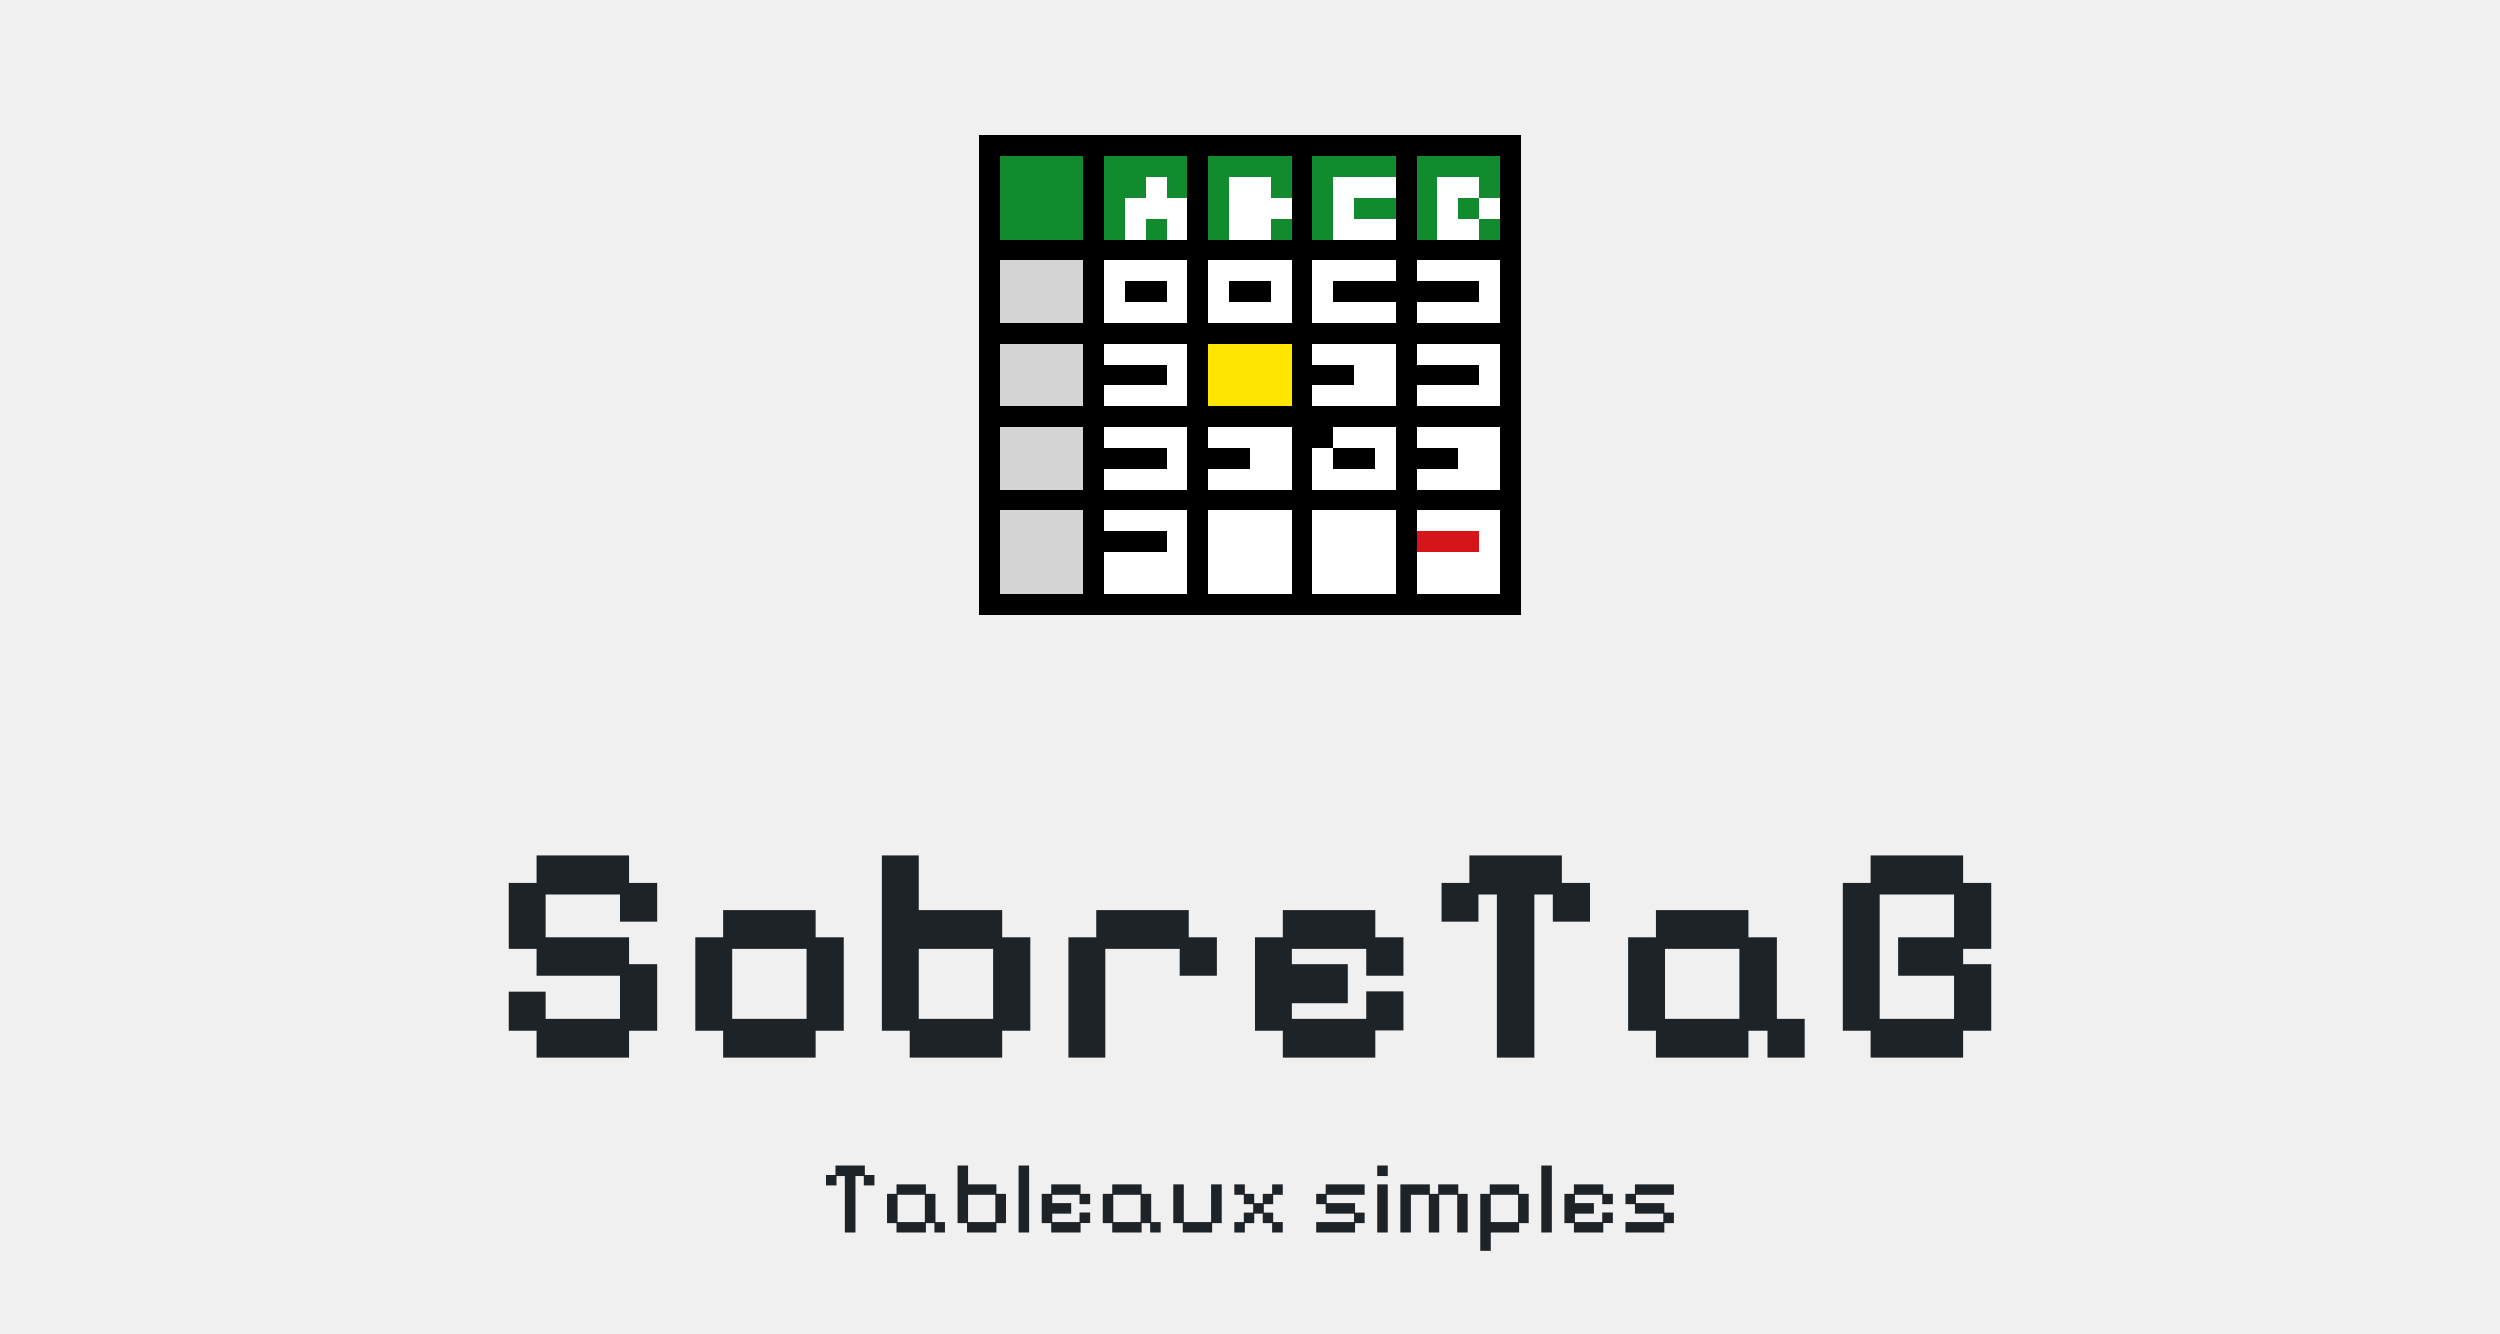
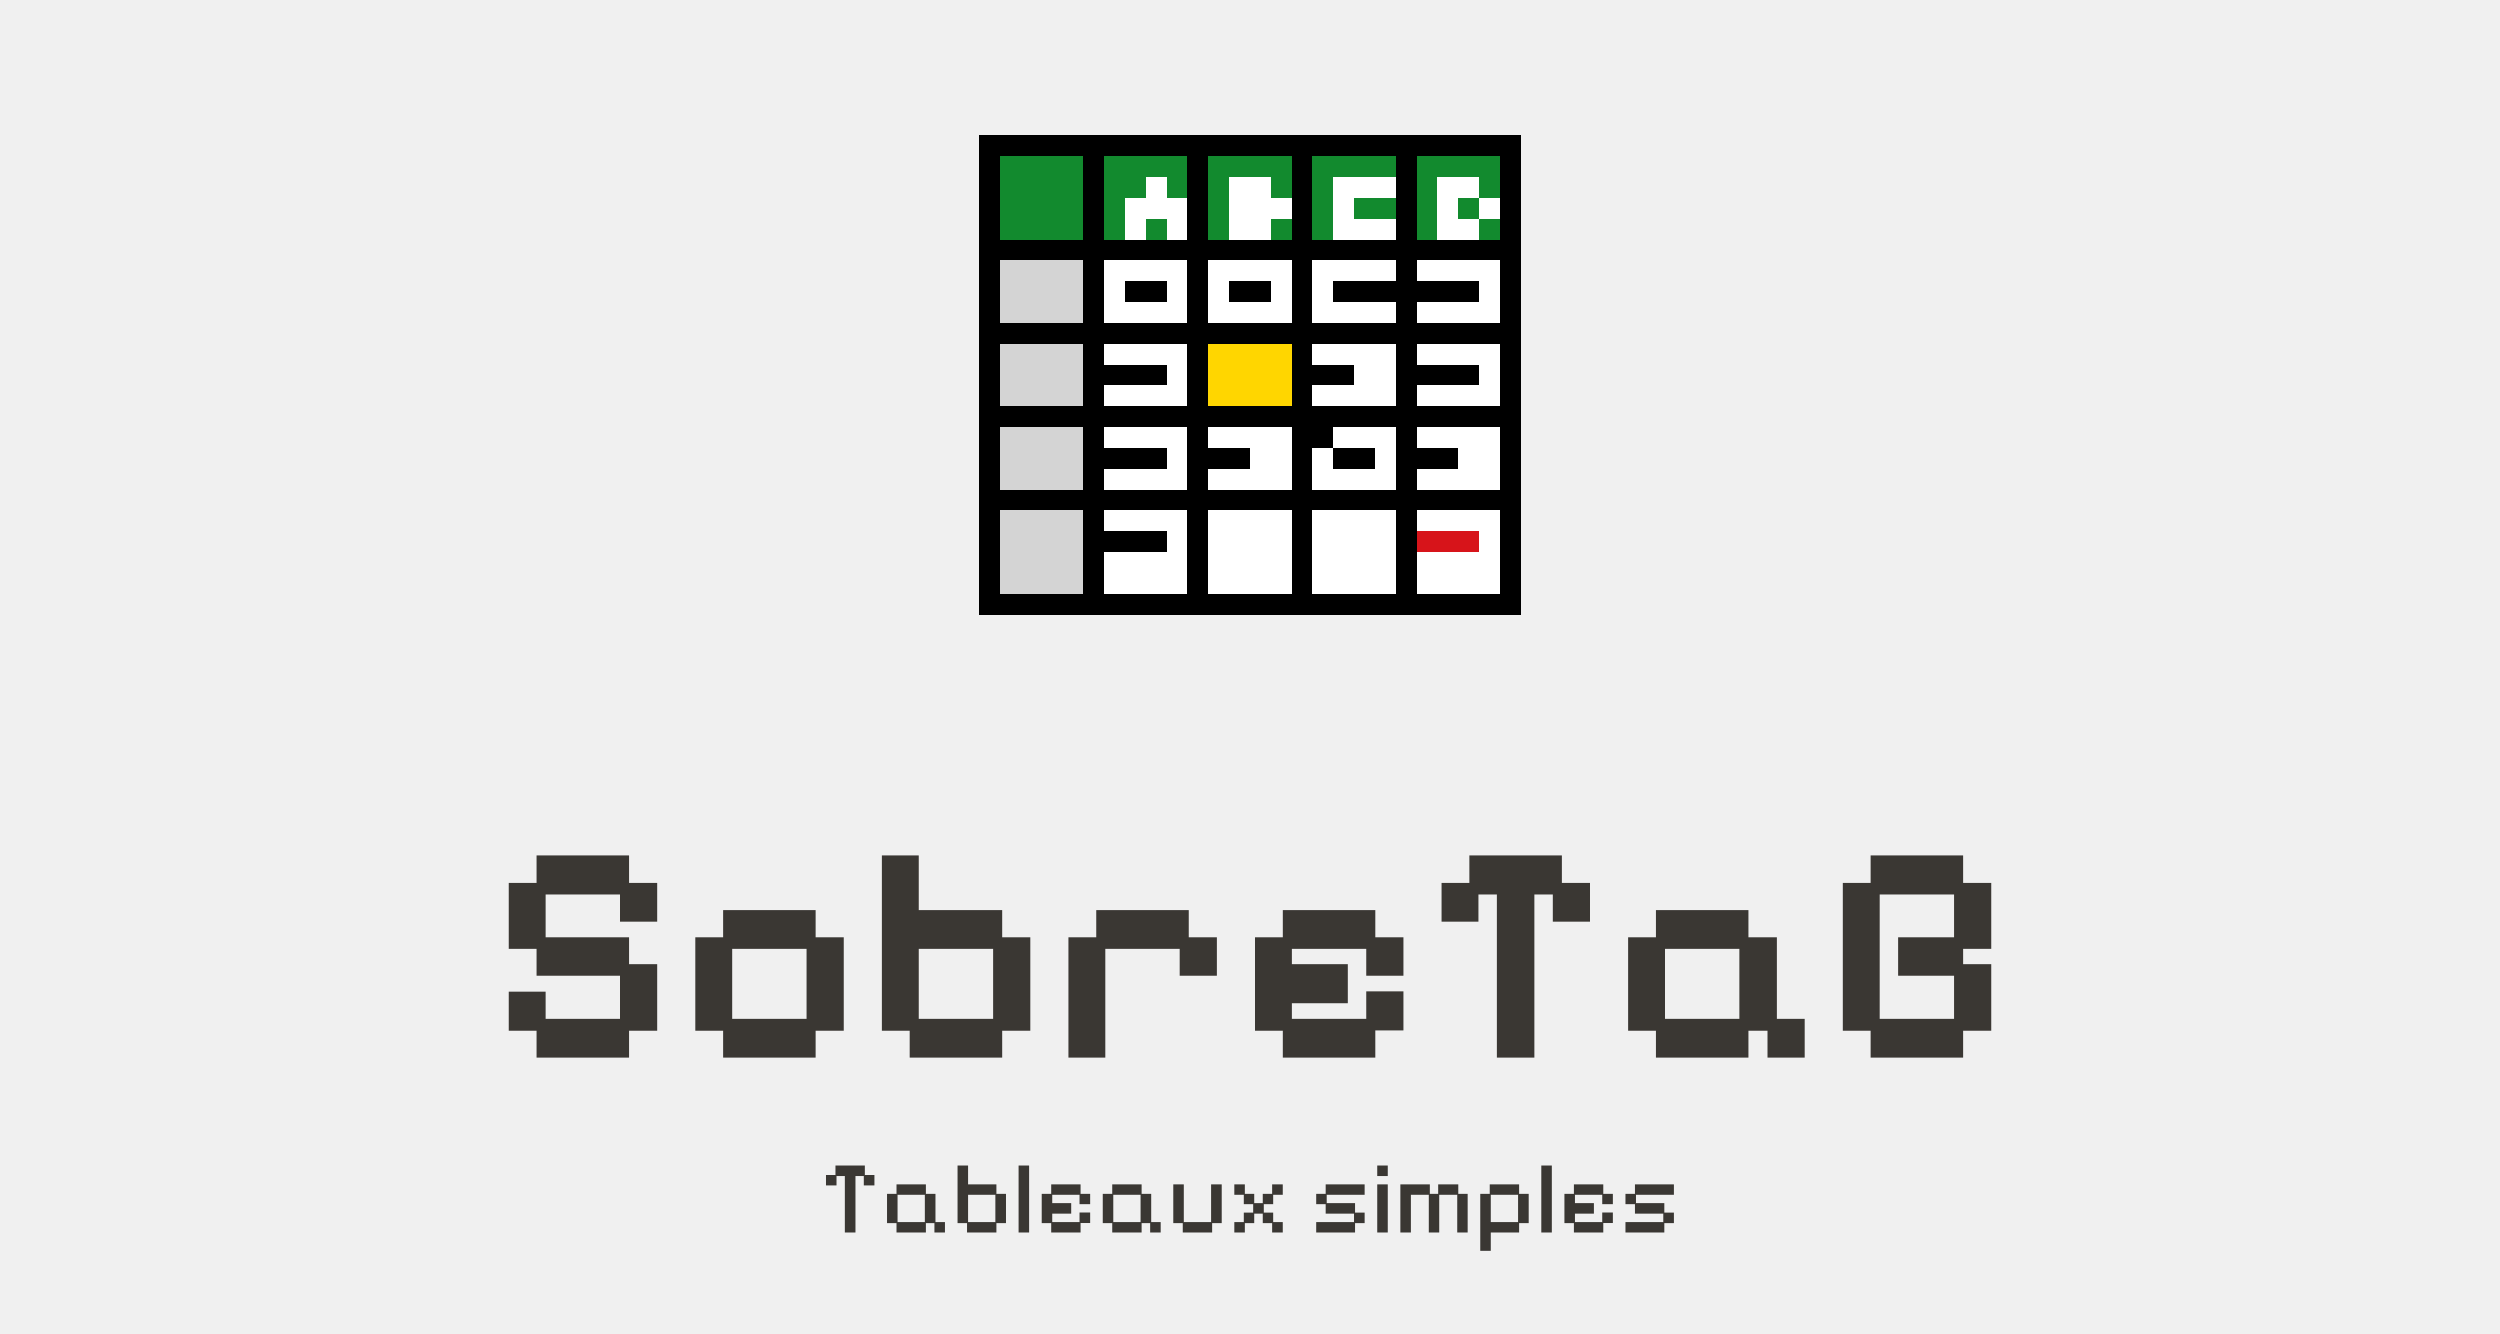
<svg xmlns="http://www.w3.org/2000/svg" viewBox="0 0 960 512" width="960" height="512">
  <g transform="translate(352 20) scale(8)" shape-rendering="crispEdges">
    <path fill="#000000" d="M3 4h26v1h-26zM3 5h1v1h-1zM8 5h1v1h-1zM13 5h1v1h-1zM18 5h1v1h-1zM23 5h1v1h-1zM28 5h1v1h-1zM3 6h1v1h-1zM8 6h1v1h-1zM13 6h1v1h-1zM18 6h1v1h-1zM23 6h1v1h-1zM28 6h1v1h-1zM3 7h1v1h-1zM8 7h1v1h-1zM13 7h1v1h-1zM18 7h1v1h-1zM23 7h1v1h-1zM28 7h1v1h-1zM3 8h1v1h-1zM8 8h1v1h-1zM13 8h1v1h-1zM18 8h1v1h-1zM23 8h1v1h-1zM28 8h1v1h-1zM3 9h26v1h-26zM3 10h1v1h-1zM8 10h1v1h-1zM13 10h1v1h-1zM18 10h1v1h-1zM23 10h1v1h-1zM28 10h1v1h-1zM3 11h1v1h-1zM8 11h1v1h-1zM10 11h2v1h-2zM13 11h1v1h-1zM15 11h2v1h-2zM18 11h1v1h-1zM20 11h7v1h-7zM28 11h1v1h-1zM3 12h1v1h-1zM8 12h1v1h-1zM13 12h1v1h-1zM18 12h1v1h-1zM23 12h1v1h-1zM28 12h1v1h-1zM3 13h26v1h-26zM3 14h1v1h-1zM8 14h1v1h-1zM13 14h1v1h-1zM18 14h1v1h-1zM23 14h1v1h-1zM28 14h1v1h-1zM3 15h1v1h-1zM8 15h4v1h-4zM13 15h1v1h-1zM18 15h3v1h-3zM23 15h4v1h-4zM28 15h1v1h-1zM3 16h1v1h-1zM8 16h1v1h-1zM13 16h1v1h-1zM18 16h1v1h-1zM23 16h1v1h-1zM28 16h1v1h-1zM3 17h26v1h-26zM3 18h1v1h-1zM8 18h1v1h-1zM13 18h1v1h-1zM18 18h2v1h-2zM23 18h1v1h-1zM28 18h1v1h-1zM3 19h1v1h-1zM8 19h4v1h-4zM13 19h3v1h-3zM18 19h1v1h-1zM20 19h2v1h-2zM23 19h3v1h-3zM28 19h1v1h-1zM3 20h1v1h-1zM8 20h1v1h-1zM13 20h1v1h-1zM18 20h1v1h-1zM23 20h1v1h-1zM28 20h1v1h-1zM3 21h26v1h-26zM3 22h1v1h-1zM8 22h1v1h-1zM13 22h1v1h-1zM18 22h1v1h-1zM23 22h1v1h-1zM28 22h1v1h-1zM3 23h1v1h-1zM8 23h4v1h-4zM13 23h1v1h-1zM18 23h1v1h-1zM23 23h1v1h-1zM28 23h1v1h-1zM3 24h1v1h-1zM8 24h1v1h-1zM13 24h1v1h-1zM18 24h1v1h-1zM23 24h1v1h-1zM28 24h1v1h-1zM3 25h1v1h-1zM8 25h1v1h-1zM13 25h1v1h-1zM18 25h1v1h-1zM23 25h1v1h-1zM28 25h1v1h-1zM3 26h26v1h-26z" />
    <path fill="#128A2E" d="M4 5h4v1h-4zM9 5h4v1h-4zM14 5h4v1h-4zM19 5h4v1h-4zM24 5h4v1h-4zM4 6h4v1h-4zM9 6h2v1h-2zM12 6h1v1h-1zM14 6h1v1h-1zM17 6h1v1h-1zM19 6h1v1h-1zM24 6h1v1h-1zM27 6h1v1h-1zM4 7h4v1h-4zM9 7h1v1h-1zM14 7h1v1h-1zM19 7h1v1h-1zM21 7h2v1h-2zM24 7h1v1h-1zM26 7h1v1h-1zM4 8h4v1h-4zM9 8h1v1h-1zM11 8h1v1h-1zM14 8h1v1h-1zM17 8h1v1h-1zM19 8h1v1h-1zM24 8h1v1h-1zM27 8h1v1h-1z" />
    <path fill="#ffffff" d="M11 6h1v1h-1zM15 6h2v1h-2zM20 6h3v1h-3zM25 6h2v1h-2zM10 7h3v1h-3zM15 7h3v1h-3zM20 7h1v1h-1zM25 7h1v1h-1zM27 7h1v1h-1zM10 8h1v1h-1zM12 8h1v1h-1zM15 8h2v1h-2zM20 8h3v1h-3zM25 8h2v1h-2zM9 10h4v1h-4zM14 10h4v1h-4zM19 10h4v1h-4zM24 10h4v1h-4zM9 11h1v1h-1zM12 11h1v1h-1zM14 11h1v1h-1zM17 11h1v1h-1zM19 11h1v1h-1zM27 11h1v1h-1zM9 12h4v1h-4zM14 12h4v1h-4zM19 12h4v1h-4zM24 12h4v1h-4zM9 14h4v1h-4zM19 14h4v1h-4zM24 14h4v1h-4zM12 15h1v1h-1zM21 15h2v1h-2zM27 15h1v1h-1zM9 16h4v1h-4zM19 16h4v1h-4zM24 16h4v1h-4zM9 18h4v1h-4zM14 18h4v1h-4zM20 18h3v1h-3zM24 18h4v1h-4zM12 19h1v1h-1zM16 19h2v1h-2zM19 19h1v1h-1zM22 19h1v1h-1zM26 19h2v1h-2zM9 20h4v1h-4zM14 20h4v1h-4zM19 20h4v1h-4zM24 20h4v1h-4zM9 22h4v1h-4zM14 22h4v1h-4zM19 22h4v1h-4zM24 22h4v1h-4zM12 23h1v1h-1zM14 23h4v1h-4zM19 23h4v1h-4zM27 23h1v1h-1zM9 24h4v1h-4zM14 24h4v1h-4zM19 24h4v1h-4zM24 24h4v1h-4zM9 25h4v1h-4zM14 25h4v1h-4zM19 25h4v1h-4zM24 25h4v1h-4z" />
    <path fill="#d4d4d4" d="M4 10h4v1h-4zM4 11h4v1h-4zM4 12h4v1h-4zM4 14h4v1h-4zM4 15h4v1h-4zM4 16h4v1h-4zM4 18h4v1h-4zM4 19h4v1h-4zM4 20h4v1h-4zM4 22h4v1h-4zM4 23h4v1h-4zM4 24h4v1h-4zM4 25h4v1h-4z" />
-     <path fill="#FFE500" d="M14 14h4v1h-4zM14 15h4v1h-4zM14 16h4v1h-4z" />
+     <path fill="#FFD600" d="M14 14h4v1h-4zM14 15h4v1h-4zM14 16h4v1h-4z" />
    <path fill="#D7141A" d="M24 23h3v1h-3z" />
  </g>
-   <path fill="#1E2328" d="M206.04 406.12V395.8H195.36V380.8H209.52V391.24H238.08V374.68H206.04V364.36H195.36V339.04H206.04V328.48H241.56V339.04H252.36V353.92H238.08V343.48H209.52V359.92H241.56V370.24H252.36V395.8H241.56V406.12ZM277.68 406.12V395.8H267.0V359.92H277.68V349.48H313.2V359.92H324.0V395.8H313.2V406.12ZM281.16 391.24H309.72V364.36H281.16ZM349.32 406.12V395.8H338.64V328.48H352.8V349.48H384.84V359.92H395.64V395.8H384.84V406.12ZM352.8 391.24H381.36V364.36H352.8ZM410.28 406.12V359.92H420.96V349.48H456.48V359.92H467.28V374.68H453V364.36H424.44V406.12ZM492.6 406.12V395.8H481.92V359.92H492.6V349.48H528.12V359.92H538.92V374.68H524.64V364.36H496.08V370.24H517.56V385.24H496.08V391.24H524.64V380.68H538.92V395.68H528.12V406.12ZM574.8 406.12V343.48H567.72V353.92H553.56V339.04H564.24V328.48H599.76V339.04H610.56V353.92H596.28V343.48H589.2V406.12ZM635.88 406.12V395.8H625.2V359.92H635.88V349.48H671.4V359.92H682.32V391.24H693.0V406.12H678.72V395.8H671.4V406.12ZM639.36 391.24H667.92V364.36H639.36ZM718.32 406.12V395.8H707.64V339.04H718.32V328.48H753.84V339.04H764.64V364.36H753.84V370.24H764.64V395.8H753.84V406.12ZM721.8 391.24H750.36V374.68H728.88V359.92H750.36V343.48H721.8Z" />
-   <path fill="#1E2328" d="M324.42 473.28V451.6H321.22V455.2H317.18V451.2H320.82V447.56H332.1V451.2H335.78V455.2H331.7V451.6H328.5V473.28ZM344.26 473.28V469.68H340.62V458.44H344.26V454.8H355.54V458.44H359.22V469.28H362.86V473.28H358.82V469.68H355.54V473.28ZM344.66 469.28H355.14V458.8H344.66ZM371.34 473.28V469.68H367.7V447.56H371.74V454.8H382.62V458.44H386.3V469.68H382.62V473.28ZM371.74 469.28H382.22V458.8H371.74ZM391.14 473.28V447.56H395.18V473.28ZM403.66 473.28V469.68H400.02V458.44H403.66V454.8H414.94V458.44H418.62V462.4H414.54V458.8H404.06V462.0H411.34V466.04H404.06V469.28H414.54V465.6H418.62V469.64H414.94V473.28ZM427.1 473.28V469.68H423.46V458.44H427.1V454.8H438.38V458.44H442.06V469.28H445.7V473.28H441.66V469.68H438.38V473.28ZM427.5 469.28H437.98V458.8H427.5ZM454.18 473.28V469.68H450.54V454.8H454.58V469.28H465.06V454.8H469.14V469.68H465.46V473.28ZM473.98 473.28V469.28H477.62V465.64H481.22V462.4H477.62V458.8H473.98V454.8H478.02V458.44H481.62V462.0H484.9V458.44H488.5V454.8H492.58V458.8H488.9V462.4H485.3V465.64H488.9V469.28H492.58V473.28H488.5V469.68H484.9V466.04H481.62V469.68H478.02V473.28ZM505.42 473.28V469.28H519.94V466.04H509.06V462.4H505.42V458.44H509.06V454.8H524.02V458.8H509.46V462.0H520.34V465.64H524.02V469.68H520.34V473.28ZM528.86 473.28V454.8H532.9V473.28ZM528.86 451.6V447.56H532.9V451.6ZM537.74 473.28V454.8H549.06V458.44H552.26V454.8H559.98V458.44H563.58V473.28H559.58V458.8H552.66V473.28H548.66V458.8H541.78V473.28ZM568.42 480.32V458.44H572.06V454.8H583.34V458.44H587.02V469.68H583.34V473.28H572.46V480.32ZM572.46 469.28H582.94V458.8H572.46ZM591.86 473.28V447.56H595.9V473.28ZM604.38 473.28V469.68H600.74V458.44H604.38V454.8H615.66V458.44H619.34V462.4H615.26V458.8H604.78V462.0H612.06V466.04H604.78V469.28H615.26V465.6H619.34V469.64H615.66V473.28ZM624.18 473.28V469.28H638.7V466.04H627.82V462.4H624.18V458.44H627.82V454.8H642.78V458.8H628.22V462.0H639.1V465.64H642.78V469.68H639.1V473.28Z" />
+   <path fill="#3A3733" d="M206.04 406.12V395.8H195.36V380.8H209.52V391.24H238.08V374.68H206.04V364.36H195.36V339.04H206.04V328.48H241.56V339.04H252.36V353.92H238.08V343.48H209.52V359.92H241.56V370.24H252.36V395.8H241.56V406.12ZM277.68 406.12V395.8H267.0V359.92H277.68V349.48H313.2V359.92H324.0V395.8H313.2V406.12ZM281.16 391.24H309.72V364.36H281.16ZM349.32 406.12V395.8H338.64V328.48H352.8V349.48H384.84V359.92H395.64V395.8H384.84V406.12ZM352.8 391.24H381.36V364.36H352.8ZM410.28 406.12V359.92H420.96V349.48H456.48V359.92H467.28V374.68H453V364.36H424.44V406.12ZM492.6 406.12V395.8H481.92V359.92H492.6V349.48H528.12V359.92H538.92V374.68H524.64V364.36H496.08V370.24H517.56V385.24H496.08V391.24H524.64V380.68H538.92V395.68H528.12V406.12ZM574.8 406.12V343.48H567.72V353.92H553.56V339.04H564.24V328.48H599.76V339.04H610.56V353.92H596.28V343.48H589.2V406.12ZM635.88 406.12V395.8H625.2V359.92H635.88V349.48H671.4V359.92H682.32V391.24H693.0V406.12H678.72V395.8H671.4V406.12ZM639.36 391.24H667.92V364.36H639.36ZM718.32 406.12V395.8H707.64V339.04H718.32V328.48H753.84V339.04H764.64V364.36H753.84V370.24H764.64V395.8H753.84V406.12ZM721.8 391.24H750.36V374.68H728.88V359.92H750.36V343.48H721.8Z" />
+   <path fill="#3A3733" d="M324.42 473.28V451.6H321.22V455.2H317.18V451.2H320.82V447.56H332.1V451.2H335.78V455.2H331.7V451.6H328.5V473.28ZM344.26 473.28V469.68H340.62V458.44H344.26V454.8H355.54V458.44H359.22V469.28H362.86V473.28H358.82V469.68H355.54V473.28ZM344.66 469.28H355.14V458.8H344.66ZM371.34 473.28V469.68H367.7V447.56H371.74V454.8H382.62V458.44H386.3V469.68H382.62V473.28ZM371.74 469.28H382.22V458.8H371.74ZM391.14 473.28V447.56H395.18V473.28ZM403.66 473.28V469.68H400.02V458.44H403.66V454.8H414.94V458.44H418.62V462.4H414.54V458.8H404.06V462.0H411.34V466.04H404.06V469.28H414.54V465.6H418.62V469.64H414.94V473.28ZM427.1 473.28V469.68H423.46V458.44H427.1V454.8H438.38V458.44H442.06V469.28H445.7V473.28H441.66V469.68H438.38V473.28ZM427.5 469.28H437.98V458.8H427.5ZM454.18 473.28V469.68H450.54V454.8H454.58V469.28H465.06V454.8H469.14V469.68H465.46V473.28ZM473.98 473.28V469.28H477.62V465.64H481.22V462.4H477.62V458.8H473.98V454.8H478.02V458.44H481.62V462.0H484.9V458.44H488.5V454.8H492.58V458.8H488.9V462.4H485.3V465.64H488.9V469.28H492.58V473.28H488.5V469.68H484.9V466.04H481.62V469.68H478.02V473.28ZM505.42 473.28V469.28H519.94V466.04H509.06V462.4H505.42V458.44H509.06V454.8H524.02V458.8H509.46V462.0H520.34V465.64H524.02V469.68H520.34V473.28ZM528.86 473.28V454.8H532.9V473.28ZM528.86 451.6V447.56H532.9V451.6ZM537.74 473.28V454.8H549.06V458.44H552.26V454.8H559.98V458.44H563.58V473.28H559.58V458.8H552.66V473.28H548.66V458.8H541.78V473.28ZM568.42 480.32V458.44H572.06V454.8H583.34V458.44H587.02V469.68H583.34V473.28H572.46V480.32ZM572.46 469.28H582.94V458.8H572.46ZM591.86 473.28V447.56H595.9V473.28ZM604.38 473.28V469.68H600.74V458.44H604.38V454.8H615.66V458.44H619.34V462.4H615.26V458.8H604.78V462.0H612.06V466.04H604.78V469.28H615.26V465.6H619.34V469.64H615.66V473.28ZM624.18 473.28V469.28H638.7V466.04H627.82V462.4H624.18V458.44H627.82V454.8H642.78V458.8H628.22V462.0H639.1V465.64H642.78V469.68H639.1V473.28Z" />
</svg>
